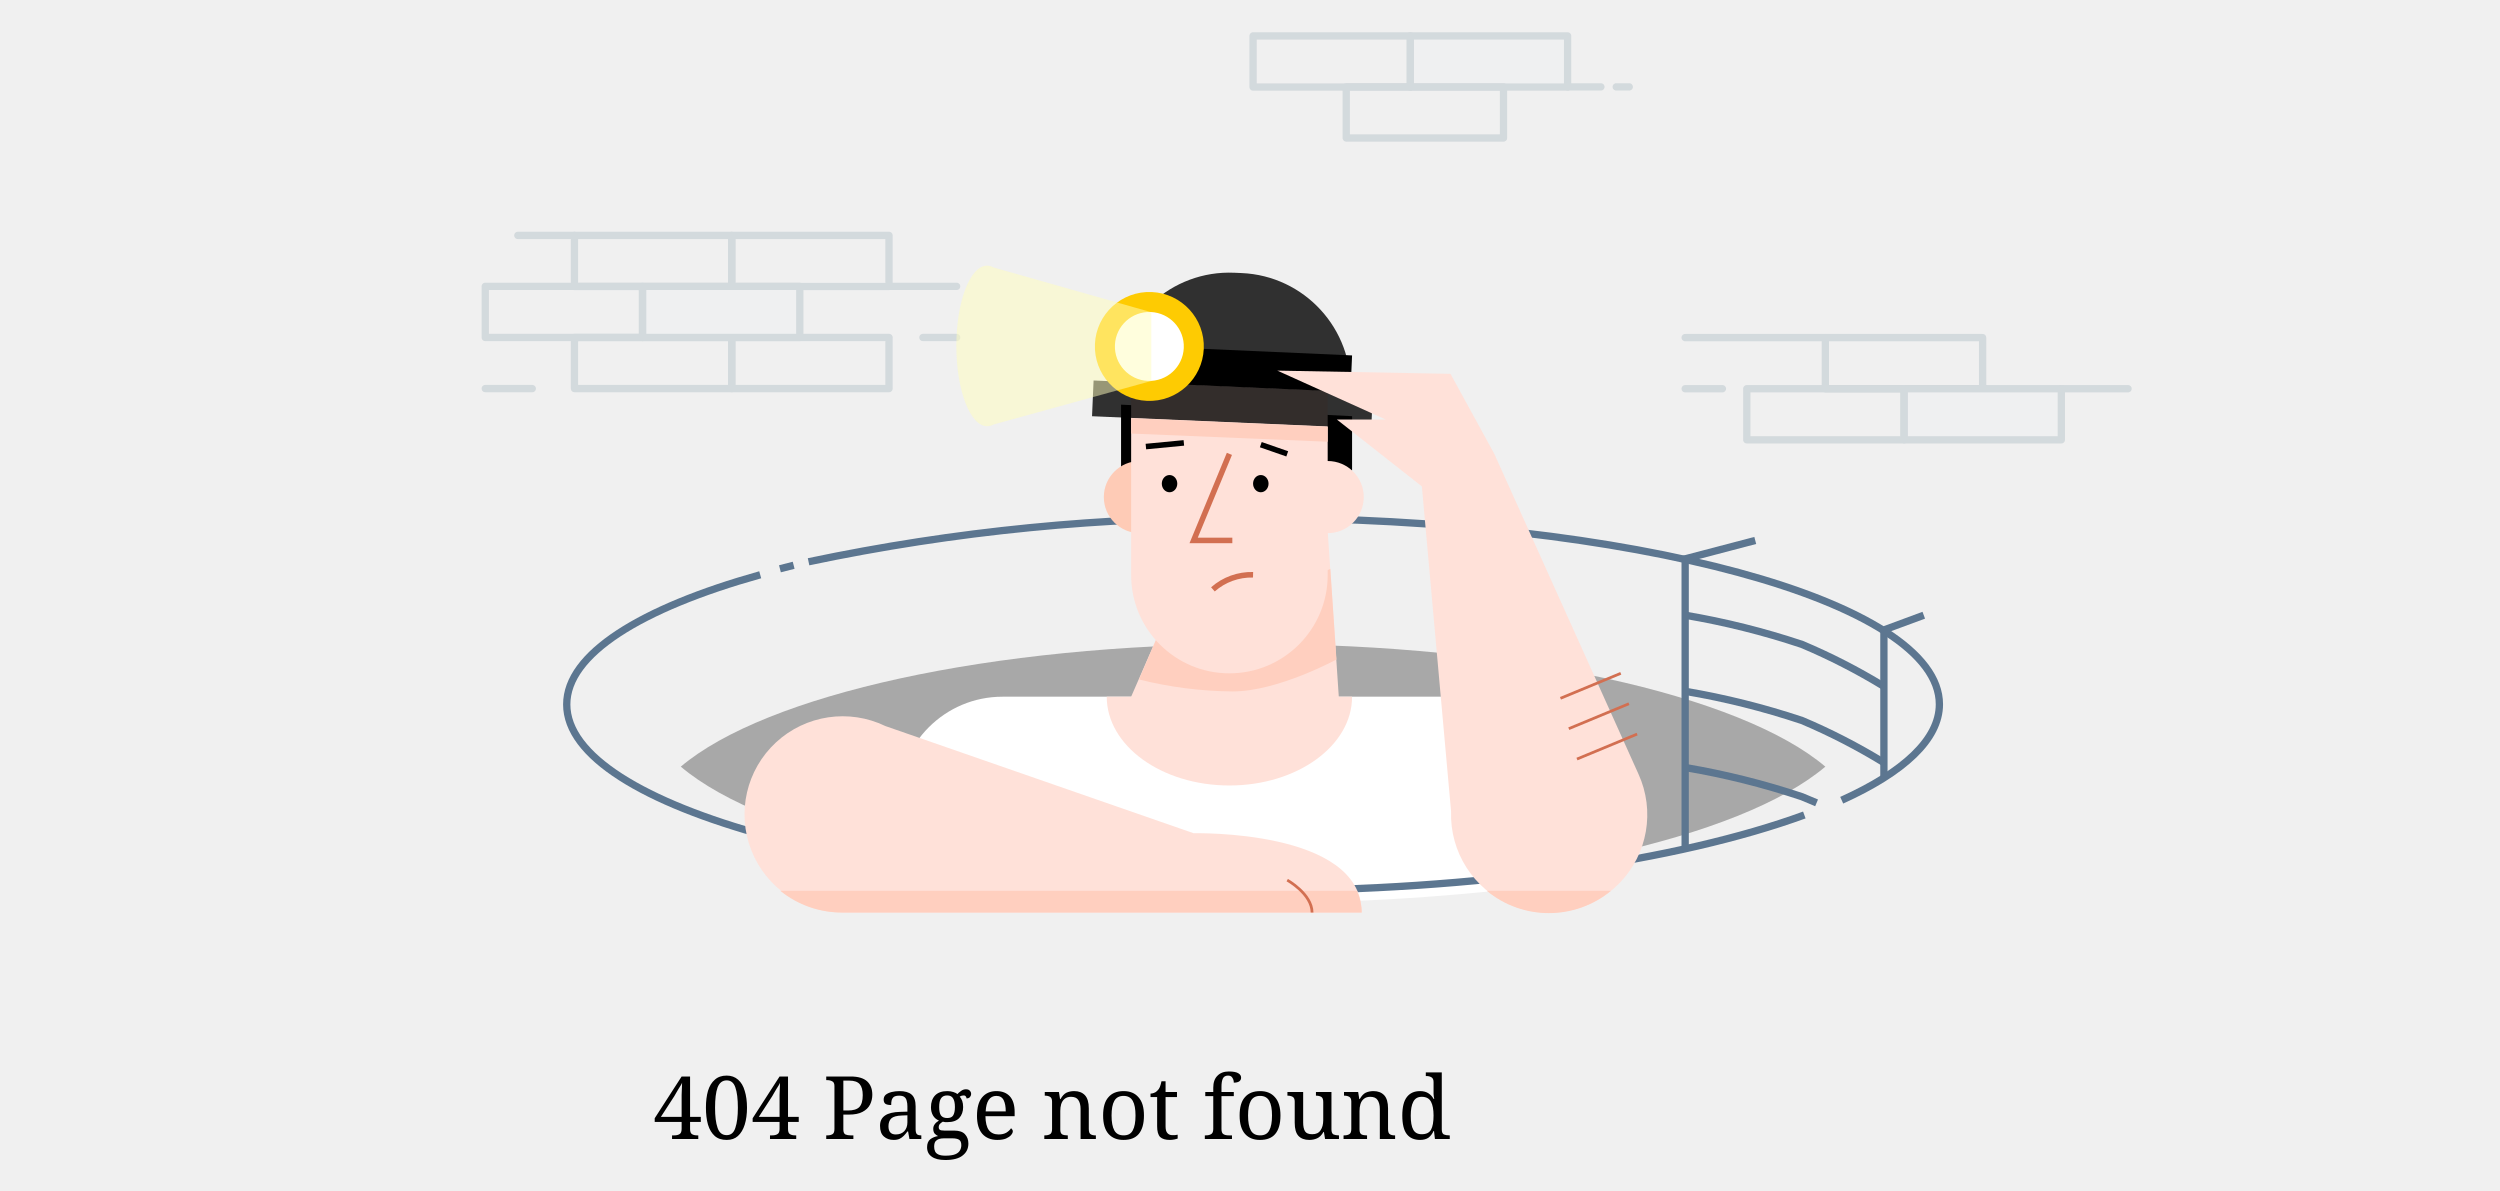
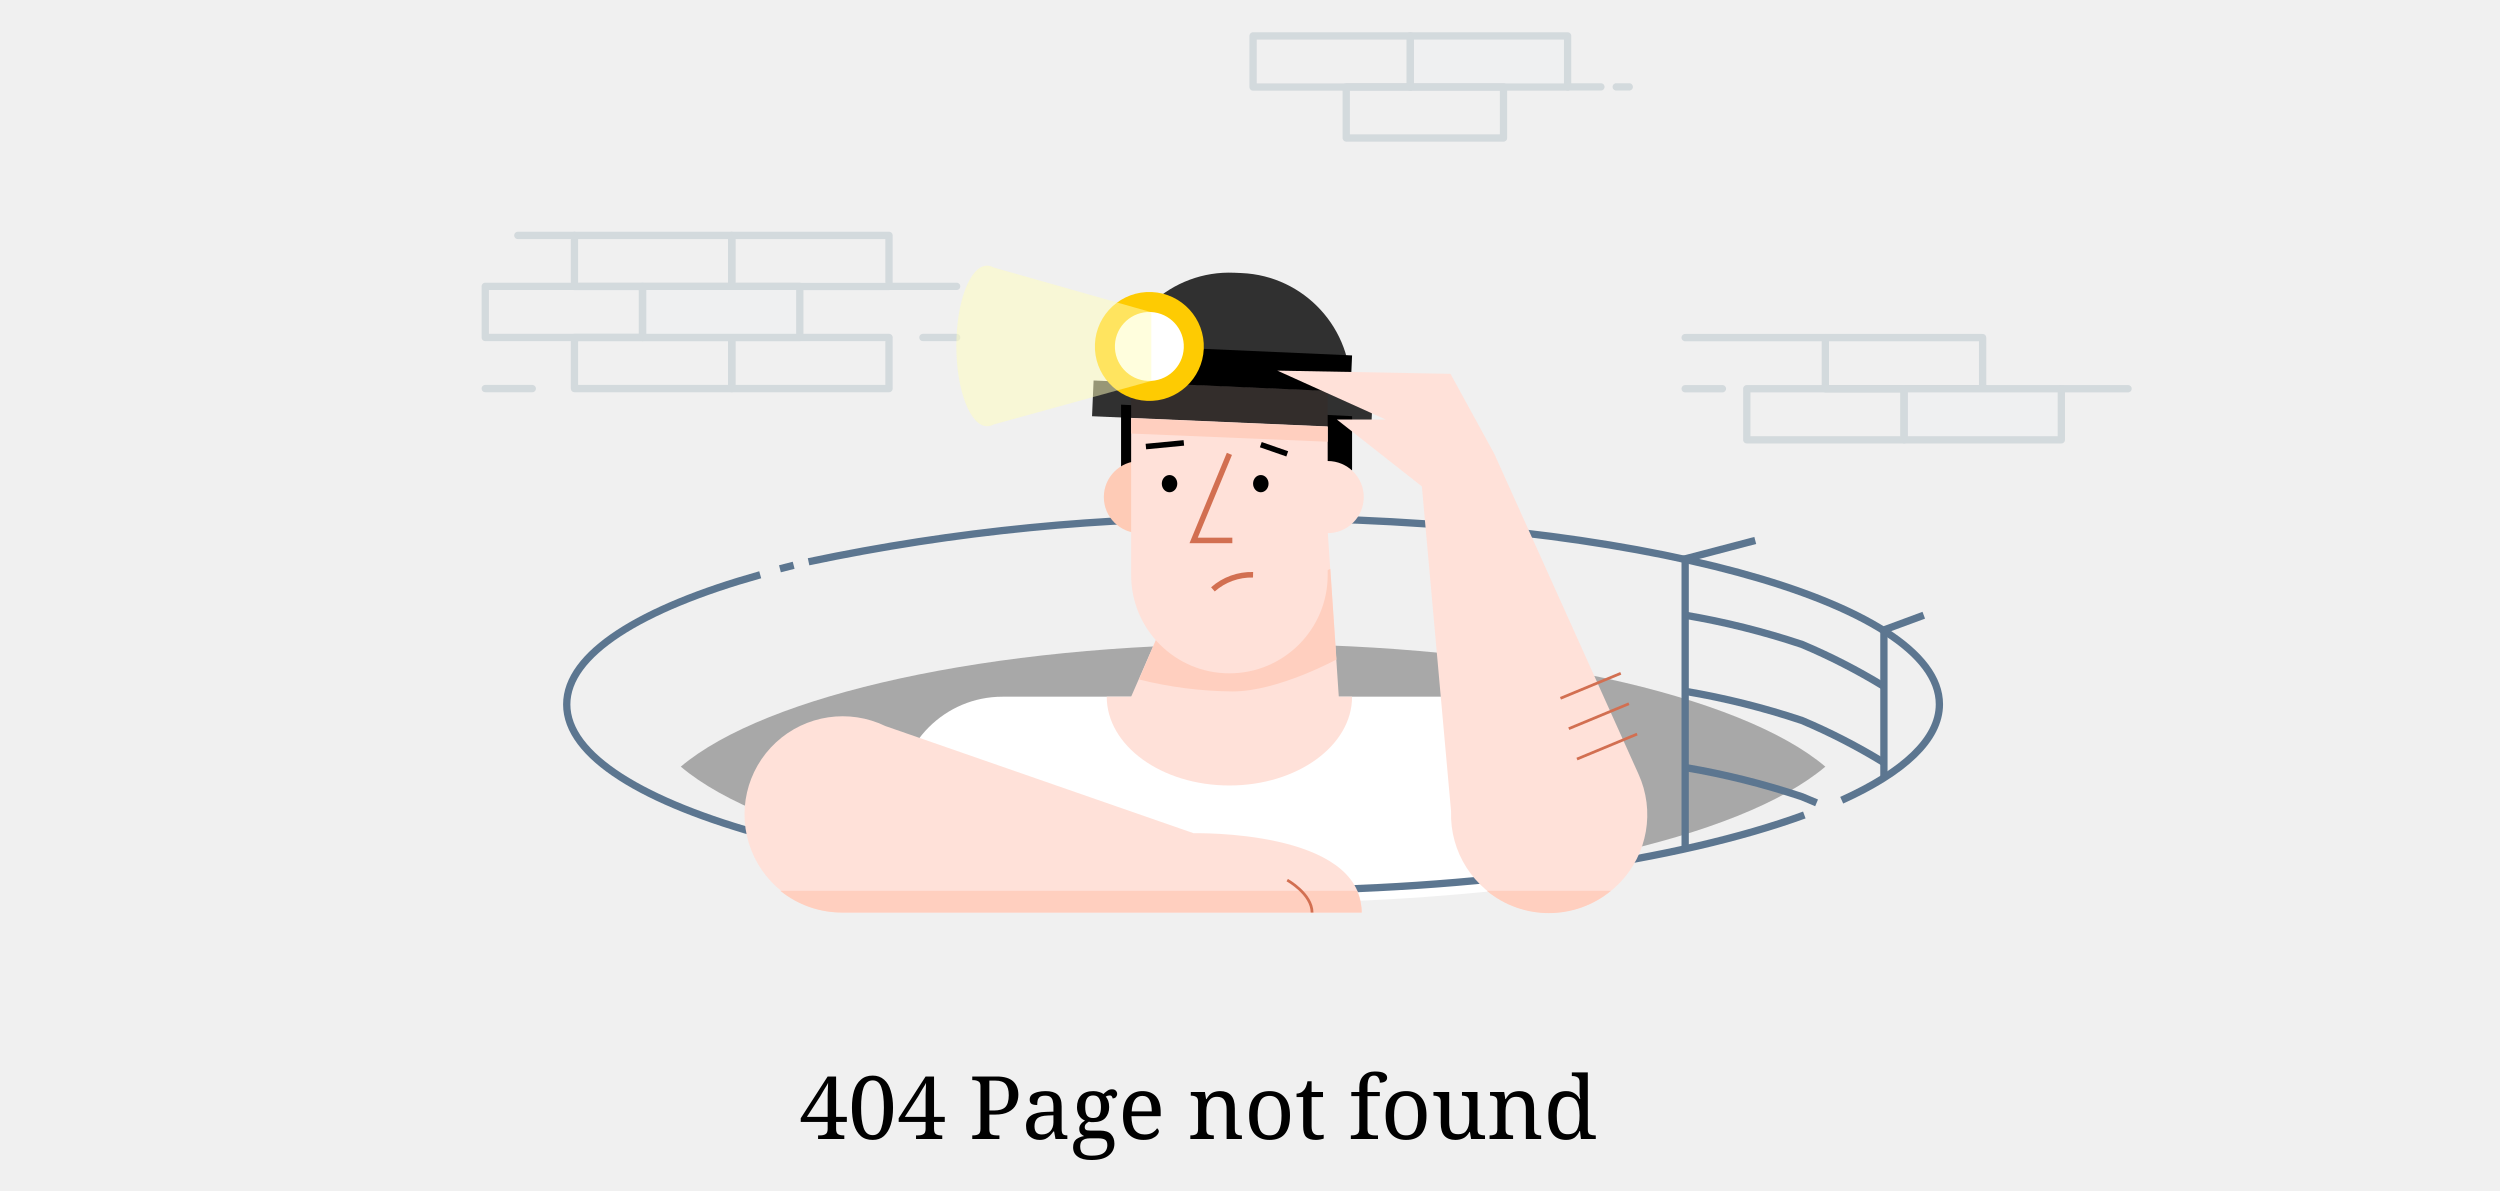
<svg xmlns="http://www.w3.org/2000/svg" id="mainImage_create" data-name="mainImage" viewBox="0 0 171.2 81.5">
  <style id="svgStyle">
            .changeColor {
              fill: #4f86ed;
            }

            #title {
              font-size: 50%;
              font-family: 'PT Serif', serif;
            }

            .cls-1 {
              opacity: 0.3;
            }

            .cls-7 {
              opacity: 0.8;
            }

            .cls-2 {
              fill: #fff;
            }

            .cls-10,
            .cls-11,
            .cls-12,
            .cls-14,
            .cls-16,
            .cls-3 {
              fill: none;
            }

            .cls-3 {
              stroke: #5c7690;
            }

            .cls-10,
            .cls-11,
            .cls-12,
            .cls-3 {
              stroke-miterlimit: 10;
            }

            .cls-14,
            .cls-15,
            .cls-16,
            .cls-3 {
              stroke-width: 0.5px;
            }

            .cls-4 {
              fill: #ffe1d9;
            }

            .cls-5 {
              fill: #ffcfbf;
            }

            .cls-6 {
              fill: #fecbb6;
            }

            .cls-9 {
              fill: #fecb02;
            }

            .cls-10,
            .cls-12 {
              stroke: #d26f51;
            }

            .cls-10,
            .cls-11 {
              stroke-width: 0.38px;
            }

            .cls-11 {
              stroke: #000;
            }

            .cls-12 {
              stroke-width: 0.19px;
            }

            .cls-13 {
              opacity: 0.45;
            }

            .cls-14,
            .cls-15,
            .cls-16 {
              stroke: #b0bec5;
              stroke-linejoin: round;
            }

            .cls-15 {
              fill: #edf0f2;
            }

            .cls-16 {
              stroke-linecap: round;
            }

            .cls-17 {
              font-family: 'PT Sans', sans-serif;
              font-size: 49.87px;
              font-weight: 700;
            }

            .cls-18 {
              fill: #fffdbb;
              opacity: 0.5;
            }


            /*---------------------------
                   SVG Animate
          ---------------------------*/
            .earMove {
              transition: all ease-in-out 2s;
              transform-origin: 50% 50%;
              animation: earmove 1.5s linear infinite alternate;
            }

            .faceMove {
              transition: all ease-in-out 2s;
              transform-origin: 50% 50%;
              animation: move 1.5s linear infinite alternate;
            }

            .neckMove {
              transition: all ease-in-out 2s;
              transform-origin: 50% 50%;
              animation: neck 1.5s linear infinite alternate;
            }


            @keyframes earmove {
              0% {
                transform: translateX(-0.3px) translateY(0.6px);
              }
              30% {
                transform: translateX(-0.3px) translateY(0.6px);
              }

              60% {
                transform: translateX(-0.7px) translateY(0px);
              }

              70% {
                transform: translateX(-0.7px) translateY(-0.3px);
              }
              100% {
                transform: translateX(-0.7px) translateY(-0.3px);
              }
            }

            @keyframes move {
              0% {
                transform: translateX(-0.3px) translateY(0.6px);
              }
              30% {
                transform: translateX(-0.3px) translateY(0.6px);
              }

              60% {
                transform: translateX(2px) translateY(0px);
              }

              70% {
                transform: translateX(2px) translateY(-0.3px);
              }
              100% {
                transform: translateX(2px) translateY(-0.3px);
              }
            }

            @keyframes neck {
              0% {
                transform: translateY(0.7px);
              }
              50% {
                transform: translateY(0.7px);
              }
              100% {
                transform: translateY(0px);
              }
            }
          </style>
  <path id="c-1" class="changeColor cls-1" d="M46.62,52.5c5.78,4.9,21.14,8.4,39.19,8.4s33.41-3.5,39.19-8.4c-5.78-4.9-21.14-8.4-39.19-8.4S52.41,47.6,46.62,52.5Z" style="fill: rgb(0, 0, 0);" />
  <path class="cls-2" d="M99.73,47.71H68.65a7.13,7.13,0,0,0-7.13,7.13V60a152.58,152.58,0,0,0,24.3,1.83,157.87,157.87,0,0,0,21.05-1.35V54.84A7.13,7.13,0,0,0,99.73,47.71Z" />
  <path class="cls-3" d="M123.56,55.81C115,58.94,101.27,61,85.81,61c-26,0-47-5.71-47-12.76,0-3.45,5.05-6.58,13.25-8.88" />
  <path class="cls-3" d="M55.37,38.47a140,140,0,0,1,30.44-3c26,0,47,5.71,47,12.76,0,2.4-2.44,4.65-6.69,6.57" />
  <path class="cls-3" d="M53.41,38.95l.94-.24" />
  <path class="cls-4" d="M91.68,47.71l-.75-11.2L79.15,43.84l-1.69,3.87H75.79c0,3.36,3.76,6.08,8.4,6.08s8.4-2.72,8.4-6.08Z" />
  <path class="cls-5 neckMove" d="M78,46.53a27.19,27.19,0,0,0,6.41.82c3.1,0,7.11-2.19,7.11-2.19l-.42-6.2L79.15,43.84Z" />
  <polygon class="earMove" points="92.59 32.22 92.59 28.5 76.77 27.71 76.77 32.22 92.59 32.22" />
  <circle class="cls-6 earMove" cx="78.06" cy="34.04" r="2.47" />
  <path class="cls-4" d="M81.74,57.06,60.63,49.72h0A6.72,6.72,0,1,0,57.7,62.49H93.25C93.25,56.78,81.74,57.06,81.74,57.06Z" />
  <path class="cls-4" d="M77.46,25H90.92a0,0,0,0,1,0,0V39.38a6.73,6.73,0,0,1-6.73,6.73h0a6.73,6.73,0,0,1-6.73-6.73V25A0,0,0,0,1,77.46,25Z" />
  <rect id="c-2" class="changeColor cls-7" x="74.82" y="26.48" width="19.14" height="2.45" transform="translate(1.29 -3.65) rotate(2.49)" style="fill: rgb(0, 0, 0);" />
  <path id="c-3" class="changeColor cls-7" d="M84.36,18.69h.5a7.8,7.8,0,0,1,7.8,7.8v0a0,0,0,0,1,0,0H76.56a0,0,0,0,1,0,0v0A7.8,7.8,0,0,1,84.36,18.69Z" transform="translate(1.06 -3.66) rotate(2.49)" style="fill: rgb(0, 0, 0);" />
  <polygon id="c-4" class="changeColor cls-8" points="82.44 23.89 92.18 24.32 92.59 24.34 92.48 26.84 80.96 26.33 82.44 23.89" style="fill: rgb(0, 0, 0);" />
  <circle class="cls-9 faceMove" cx="78.72" cy="23.73" r="3.73" transform="translate(51.58 101.34) rotate(-87.51)" />
  <circle class="cls-2 faceMove" cx="78.72" cy="23.73" r="2.36" transform="translate(51.58 101.34) rotate(-87.51)" />
  <circle class="cls-4 earMove" cx="90.92" cy="34.04" r="2.47" />
  <path class="cls-4" d="M112.2,53l-9.87-21.92-3-5.48-11.86-.22,7.42,3.35H91.55l5.82,4.58,2,22.26h0A6.72,6.72,0,1,0,112.2,53Z" />
  <ellipse class="faceMove" cx="80.09" cy="33.12" rx="0.53" ry="0.59" />
  <ellipse class="faceMove" cx="86.34" cy="33.12" rx="0.53" ry="0.59" />
  <polyline class="cls-10 faceMove" points="84.19 31.08 81.74 37.01 84.39 37.01" />
  <path class="cls-10 faceMove" d="M83.06,40.36a4,4,0,0,1,2.75-1" />
  <line class="cls-11 faceMove" x1="81.07" y1="30.33" x2="78.47" y2="30.58" />
  <line class="cls-11 faceMove" x1="86.34" y1="30.45" x2="88.15" y2="31.08" />
  <line class="cls-12" x1="106.86" y1="47.82" x2="110.99" y2="46.11" />
  <line class="cls-12" x1="107.43" y1="49.9" x2="111.55" y2="48.19" />
  <line class="cls-12" x1="107.99" y1="51.98" x2="112.11" y2="50.27" />
  <g class="cls-13">
    <rect class="cls-14" x="85.81" y="2.46" width="10.77" height="3.5" />
    <rect class="cls-15" x="96.58" y="2.46" width="10.77" height="3.5" />
    <rect class="cls-14" x="92.19" y="5.95" width="10.77" height="3.5" />
    <line class="cls-16" x1="107.36" y1="5.95" x2="109.63" y2="5.95" />
    <line class="cls-16" x1="110.68" y1="5.95" x2="111.57" y2="5.95" />
  </g>
  <g class="cls-13">
    <rect class="cls-16" x="125" y="23.12" width="10.77" height="3.5" />
    <rect class="cls-15" x="130.39" y="26.62" width="10.77" height="3.5" />
    <rect class="cls-16" x="119.62" y="26.62" width="10.77" height="3.5" />
    <line class="cls-16" x1="141.16" y1="26.62" x2="145.73" y2="26.62" />
    <line class="cls-16" x1="125" y1="23.12" x2="115.4" y2="23.12" />
    <line class="cls-16" x1="117.95" y1="26.62" x2="115.4" y2="26.62" />
  </g>
  <g class="cls-13">
    <rect class="cls-16" x="39.34" y="16.12" width="10.77" height="3.5" />
    <rect class="cls-16" x="39.34" y="23.11" width="10.77" height="3.5" />
    <rect class="cls-16" x="50.11" y="23.11" width="10.77" height="3.5" />
    <rect class="cls-16" x="50.11" y="16.12" width="10.77" height="3.5" />
    <rect class="cls-15" x="44" y="19.61" width="10.77" height="3.5" />
    <rect class="cls-16" x="33.23" y="19.61" width="10.77" height="3.5" />
    <line class="cls-16" x1="60.89" y1="19.61" x2="65.51" y2="19.61" />
    <line class="cls-16" x1="39.34" y1="16.12" x2="35.46" y2="16.12" />
    <line class="cls-16" x1="36.45" y1="26.61" x2="33.23" y2="26.61" />
    <line class="cls-16" x1="63.2" y1="23.11" x2="65.51" y2="23.11" />
  </g>
  <polyline class="cls-3" points="115.4 58.12 115.4 38.27 120.2 37.01" />
  <polyline class="cls-3" points="129.01 53.21 129.01 43.14 131.74 42.13" />
  <path class="cls-3" d="M115.4,42.13a53.27,53.27,0,0,1,8,2A42,42,0,0,1,129,47" />
  <path class="cls-3" d="M115.4,47.34a53.27,53.27,0,0,1,8,2A42,42,0,0,1,129,52.22" />
  <path class="cls-3" d="M115.4,52.56a53.27,53.27,0,0,1,8,2l1,.42" />
  <path class="cls-18 faceMove" d="M78.84,26.09l0-4.71L68.05,18.32a.91.91,0,0,0-.45-.13c-1.17,0-2.11,2.46-2.11,5.5s.95,5.5,2.11,5.5a.9.9,0,0,0,.44-.12Z" />
  <path class="cls-5" d="M57.7,62.49H93.25A3.67,3.67,0,0,0,92.92,61H53.43A6.69,6.69,0,0,0,57.7,62.49Z" />
  <path class="cls-12" d="M88.15,60.27s1.7.95,1.7,2.22" />
  <path class="cls-5" d="M101.81,61a6.68,6.68,0,0,0,8.51,0Z" />
  <polygon class="cls-5" points="90.92 30.25 77.46 29.69 77.46 28.64 90.92 29.22 90.92 30.25" />
-   <text id="title" transform="matrix(1 0 0 1 44.7249 78)">404 Page not found</text>
+   <text id="title" transform="matrix(1 0 0 1 54.7249 78)">404 Page not found</text>
</svg>
